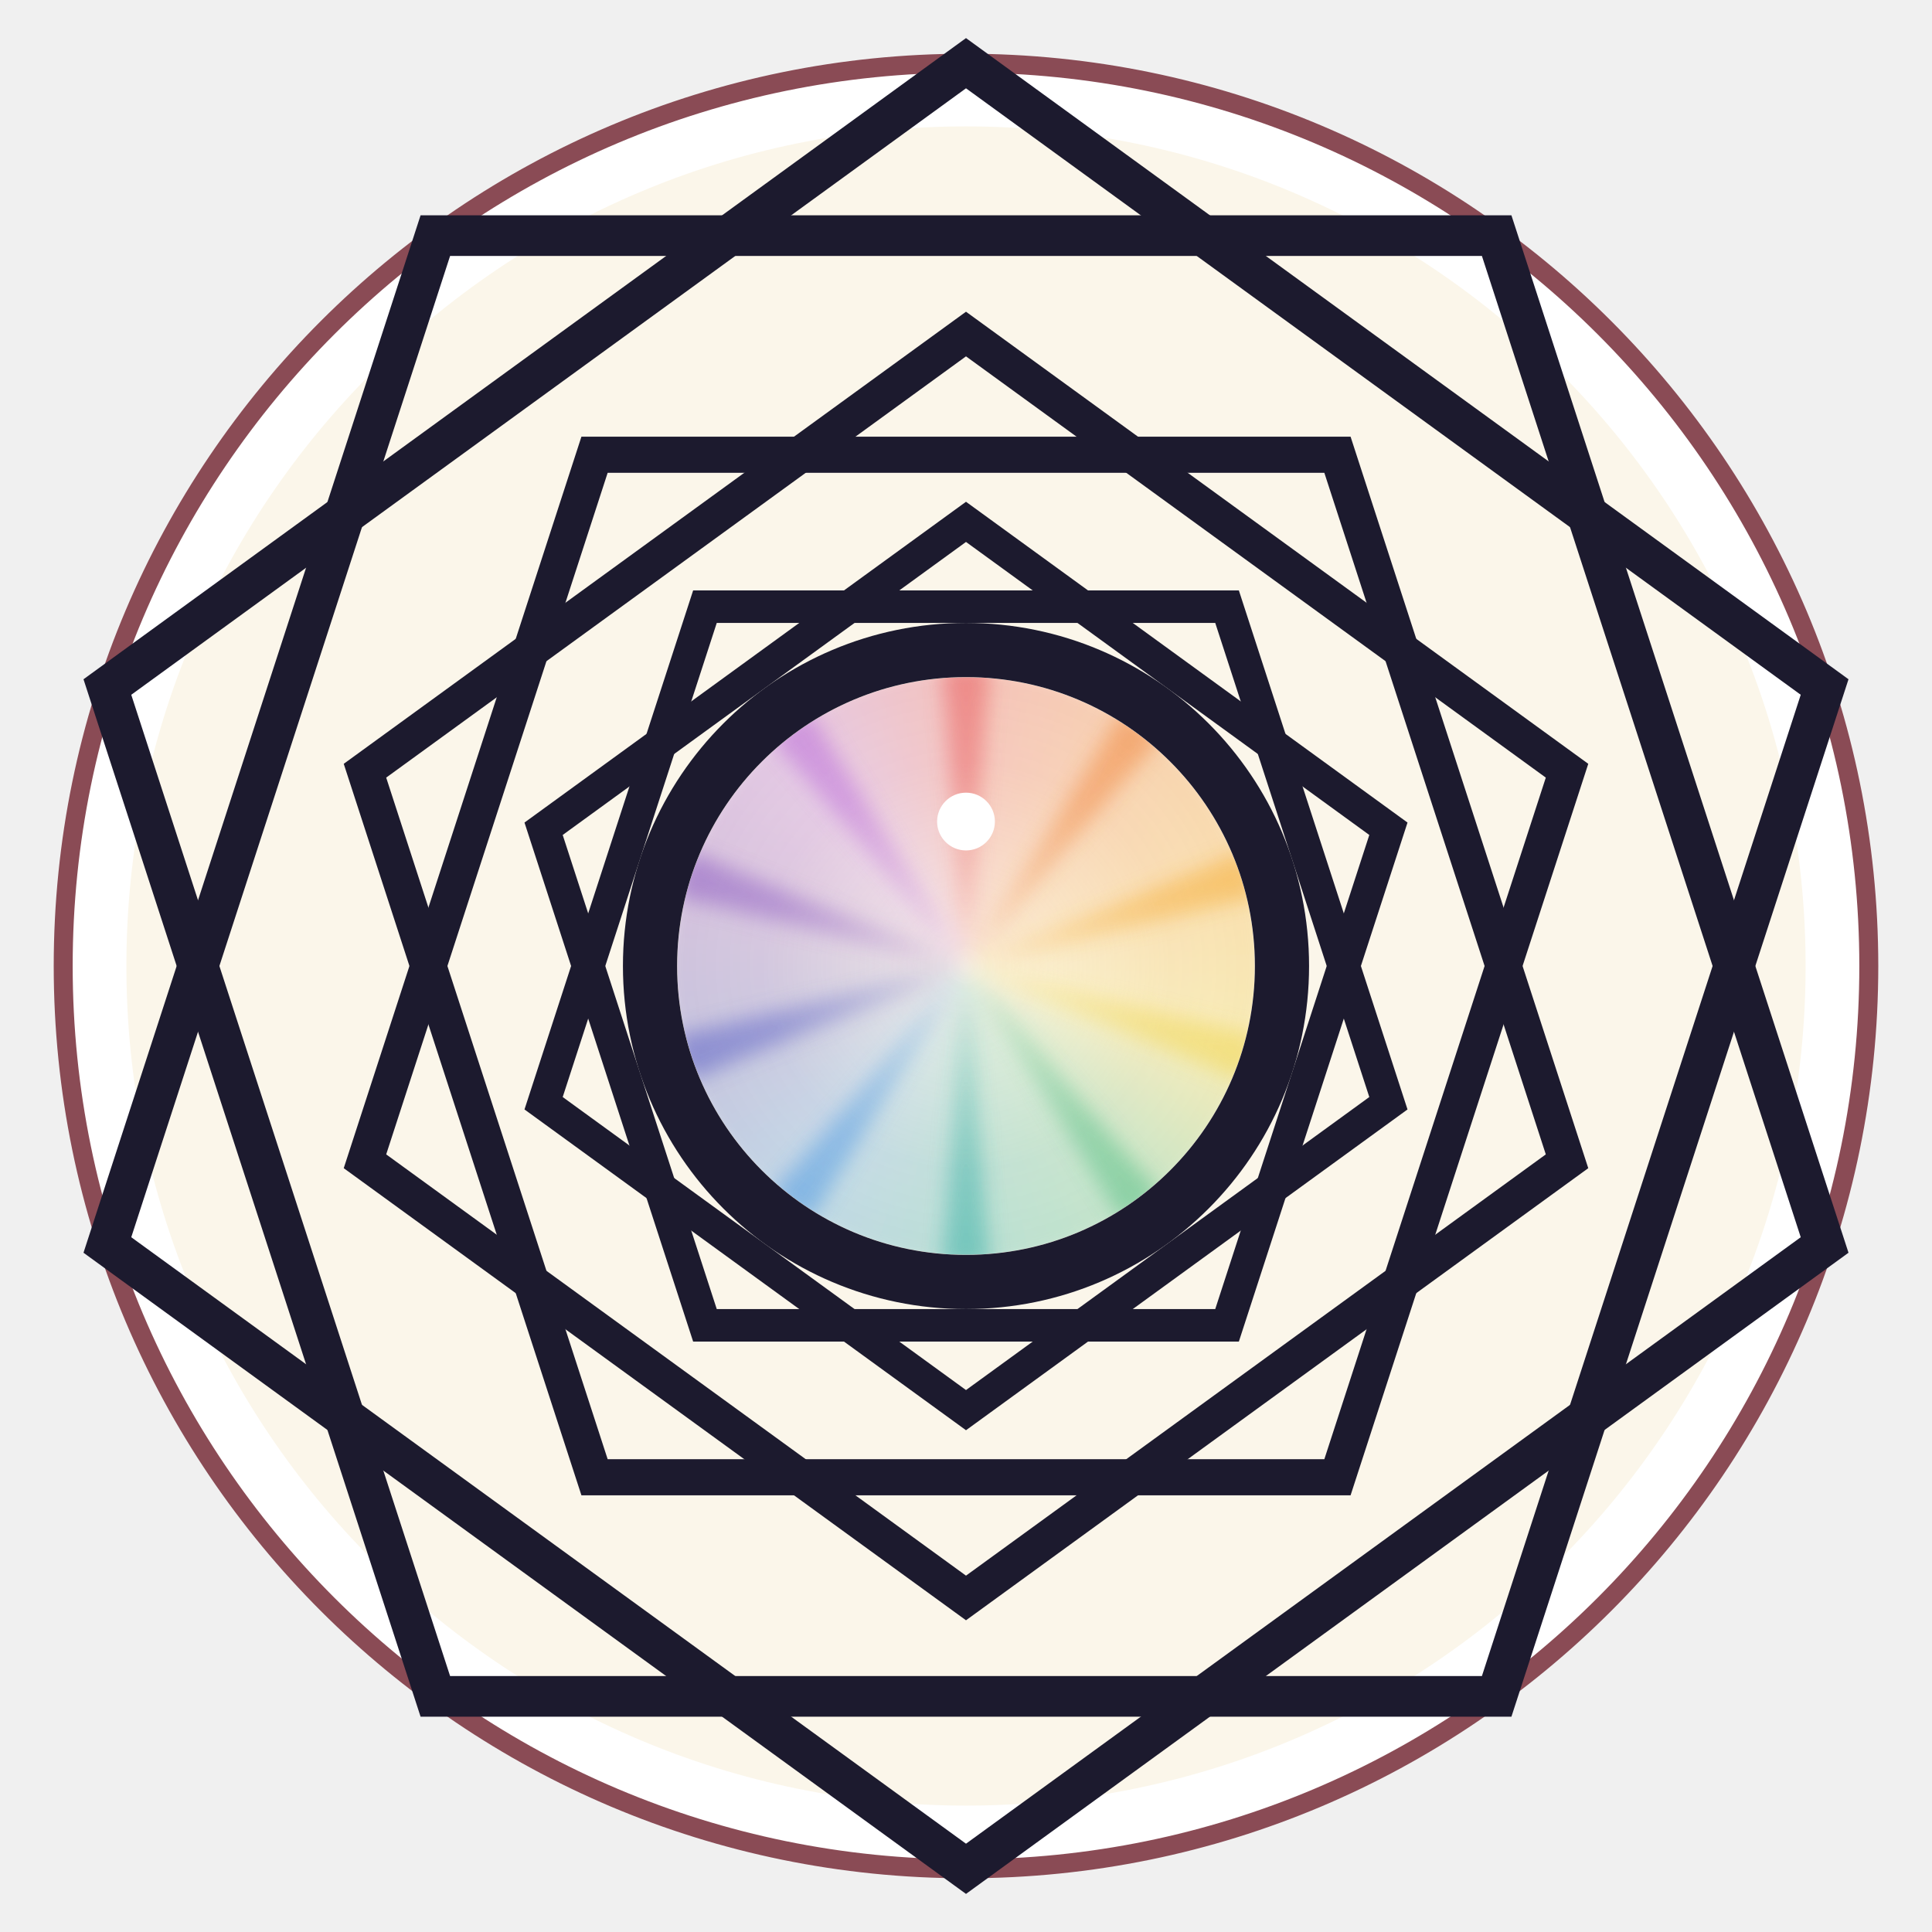
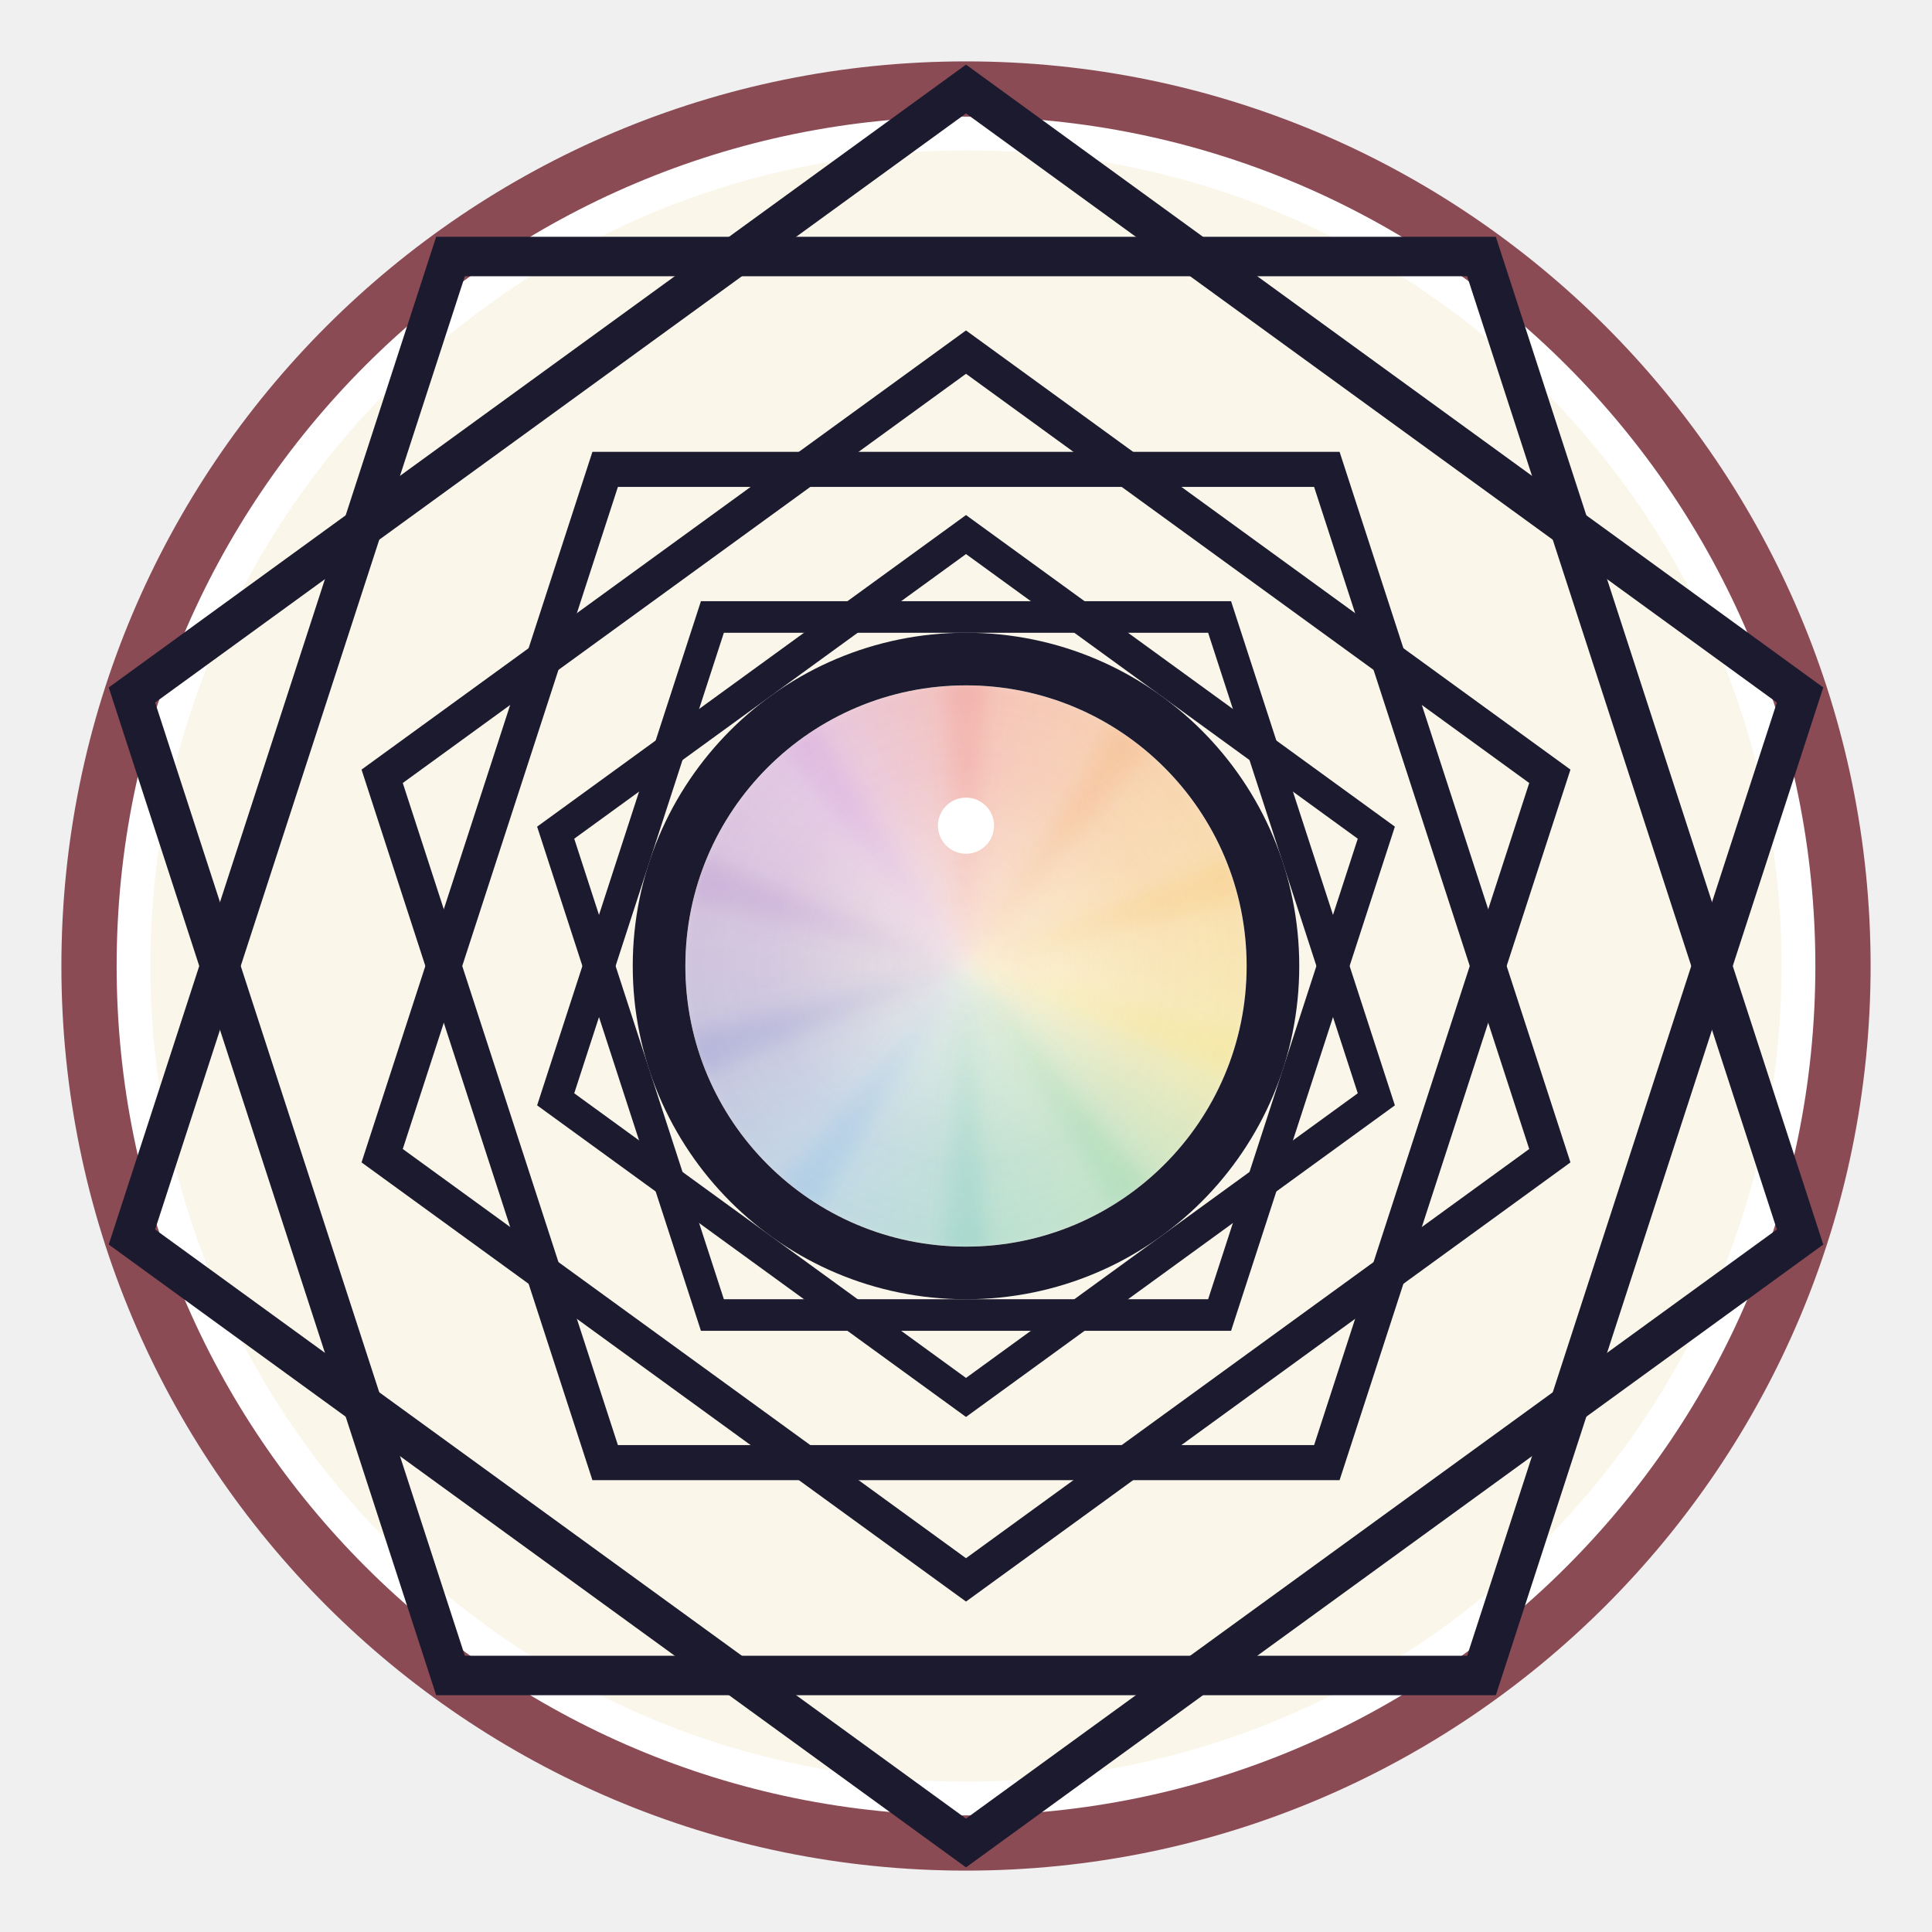
- <svg xmlns="http://www.w3.org/2000/svg" viewBox="-107.00 -107.00 214.00 214.00" role="img" aria-label="Sisters of Sonder">
+ <svg xmlns="http://www.w3.org/2000/svg" viewBox="-110.15 -110.15 220.30 220.30" role="img" aria-label="Sisters of Sonder">
  <defs>
    <clipPath id="drop">
      <circle r="32.000" />
    </clipPath>
    <filter id="soft" x="-20%" y="-20%" width="140%" height="140%">
      <feGaussianBlur stdDeviation="1.120" />
    </filter>
    <radialGradient id="streak-ramp" gradientUnits="userSpaceOnUse" cx="0" cy="0" r="32.000">
      <stop offset="0" stop-color="#fff" stop-opacity=".35" />
      <stop offset=".7" stop-color="#fff" stop-opacity=".9" />
      <stop offset="1" stop-color="#fff" />
    </radialGradient>
    <mask id="streak-fade" maskUnits="userSpaceOnUse" x="-32.000" y="-32.000" width="64.000" height="64.000">
      <circle r="32.000" fill="url(#streak-ramp)" />
    </mask>
  </defs>
  <circle r="96.500" fill="#fbf6ea" />
  <circle r="96.500" fill="none" stroke="#ffffff" stroke-width="7.000" />
-   <circle r="100.000" fill="none" stroke="#8a4b55" stroke-width="2.100" />
+   <circle r="100.000" fill="none" stroke="#8a4b55" stroke-width="6.300" />
  <polygon points="0.000,-100.000 95.106,-30.902 58.779,80.902 -58.779,80.902 -95.106,-30.902" fill="none" stroke="#1c1a2e" stroke-width="4.500" stroke-linejoin="miter" />
  <polygon points="58.779,-80.902 95.106,30.902 0.000,100.000 -95.106,30.902 -58.779,-80.902" fill="none" stroke="#1c1a2e" stroke-width="4.500" stroke-linejoin="miter" />
  <polygon points="0.000,-70.000 66.574,-21.631 41.145,56.631 -41.145,56.631 -66.574,-21.631" fill="none" stroke="#1c1a2e" stroke-width="4.000" stroke-linejoin="miter" />
  <polygon points="41.145,-56.631 66.574,21.631 0.000,70.000 -66.574,21.631 -41.145,-56.631" fill="none" stroke="#1c1a2e" stroke-width="4.000" stroke-linejoin="miter" />
  <polygon points="0.000,-49.196 46.788,-15.202 28.916,39.800 -28.916,39.800 -46.788,-15.202" fill="none" stroke="#1c1a2e" stroke-width="3.600" stroke-linejoin="miter" />
  <polygon points="28.916,-39.800 46.788,15.202 0.000,49.196 -46.788,15.202 -28.916,-39.800" fill="none" stroke="#1c1a2e" stroke-width="3.600" stroke-linejoin="miter" />
  <circle r="32.000" fill="url(#water)" />
  <g clip-path="url(#drop)" mask="url(#streak-fade)" filter="url(#soft)" opacity="0.3">
    <path d="M0,0 L-0.176,-33.600 L1.348,-33.573 Z" fill="#e5494c" />
    <path d="M0,0 L0.997,-33.585 L2.519,-33.505 Z" fill="#e64c4a" />
    <path d="M0,0 L2.168,-33.530 L3.687,-33.397 Z" fill="#e74f48" />
    <path d="M0,0 L3.337,-33.434 L4.850,-33.248 Z" fill="#e75246" />
    <path d="M0,0 L4.502,-33.297 L6.008,-33.059 Z" fill="#e85444" />
    <path d="M0,0 L5.661,-33.120 L7.158,-32.829 Z" fill="#e85742" />
    <path d="M0,0 L6.814,-32.902 L8.299,-32.559 Z" fill="#e95a40" />
    <path d="M0,0 L7.958,-32.644 L9.430,-32.249 Z" fill="#ea5d3e" />
    <path d="M0,0 L9.092,-32.346 L10.550,-31.901 Z" fill="#ea603c" />
    <path d="M0,0 L10.216,-32.009 L11.657,-31.513 Z" fill="#eb623b" />
    <path d="M0,0 L11.326,-31.633 L12.750,-31.087 Z" fill="#eb6539" />
    <path d="M0,0 L12.423,-31.219 L13.827,-30.623 Z" fill="#ec6837" />
    <path d="M0,0 L13.505,-30.766 L14.887,-30.122 Z" fill="#ed6b35" />
    <path d="M0,0 L14.571,-30.276 L15.929,-29.584 Z" fill="#ed6e33" />
    <path d="M0,0 L15.619,-29.749 L16.952,-29.010 Z" fill="#ee7031" />
    <path d="M0,0 L16.647,-29.186 L17.954,-28.401 Z" fill="#ee732f" />
    <path d="M0,0 L17.656,-28.587 L18.934,-27.757 Z" fill="#ef762d" />
    <path d="M0,0 L18.643,-27.954 L19.892,-27.079 Z" fill="#f0792b" />
    <path d="M0,0 L19.607,-27.286 L20.825,-26.368 Z" fill="#f07b2a" />
    <path d="M0,0 L20.547,-26.585 L21.732,-25.626 Z" fill="#f07e2a" />
    <path d="M0,0 L21.463,-25.852 L22.613,-24.852 Z" fill="#f18029" />
    <path d="M0,0 L22.352,-25.087 L23.467,-24.047 Z" fill="#f18229" />
    <path d="M0,0 L23.214,-24.292 L24.292,-23.214 Z" fill="#f18528" />
    <path d="M0,0 L24.047,-23.467 L25.087,-22.352 Z" fill="#f28728" />
    <path d="M0,0 L24.852,-22.613 L25.852,-21.463 Z" fill="#f28a28" />
    <path d="M0,0 L25.626,-21.732 L26.585,-20.547 Z" fill="#f28c28" />
    <path d="M0,0 L26.368,-20.825 L27.286,-19.607 Z" fill="#f28e27" />
    <path d="M0,0 L27.079,-19.892 L27.954,-18.643 Z" fill="#f39127" />
    <path d="M0,0 L27.757,-18.934 L28.587,-17.656 Z" fill="#f39326" />
    <path d="M0,0 L28.401,-17.954 L29.186,-16.647 Z" fill="#f39526" />
    <path d="M0,0 L29.010,-16.952 L29.749,-15.619 Z" fill="#f39826" />
    <path d="M0,0 L29.584,-15.929 L30.276,-14.571 Z" fill="#f49a26" />
    <path d="M0,0 L30.122,-14.887 L30.766,-13.505 Z" fill="#f49d25" />
    <path d="M0,0 L30.623,-13.827 L31.219,-12.423 Z" fill="#f49f25" />
    <path d="M0,0 L31.087,-12.750 L31.633,-11.326 Z" fill="#f5a124" />
    <path d="M0,0 L31.513,-11.657 L32.009,-10.216 Z" fill="#f5a424" />
    <path d="M0,0 L31.901,-10.550 L32.346,-9.092 Z" fill="#f5a625" />
    <path d="M0,0 L32.249,-9.430 L32.644,-7.958 Z" fill="#f4a926" />
    <path d="M0,0 L32.559,-8.299 L32.902,-6.814 Z" fill="#f4ab28" />
    <path d="M0,0 L32.829,-7.158 L33.120,-5.661 Z" fill="#f4ae29" />
    <path d="M0,0 L33.059,-6.008 L33.297,-4.502 Z" fill="#f4b02b" />
    <path d="M0,0 L33.248,-4.850 L33.434,-3.337 Z" fill="#f3b32c" />
    <path d="M0,0 L33.397,-3.687 L33.530,-2.168 Z" fill="#f3b52e" />
    <path d="M0,0 L33.505,-2.519 L33.585,-0.997 Z" fill="#f2b82f" />
    <path d="M0,0 L33.573,-1.348 L33.600,0.176 Z" fill="#f2ba31" />
    <path d="M0,0 L33.600,-0.176 L33.573,1.348 Z" fill="#f2bd32" />
    <path d="M0,0 L33.585,0.997 L33.505,2.519 Z" fill="#f2bf34" />
    <path d="M0,0 L33.530,2.168 L33.397,3.687 Z" fill="#f1c235" />
    <path d="M0,0 L33.434,3.337 L33.248,4.850 Z" fill="#f1c437" />
    <path d="M0,0 L33.297,4.502 L33.059,6.008 Z" fill="#f0c738" />
    <path d="M0,0 L33.120,5.661 L32.829,7.158 Z" fill="#f0c93a" />
    <path d="M0,0 L32.902,6.814 L32.559,8.299 Z" fill="#f0cc3b" />
    <path d="M0,0 L32.644,7.958 L32.249,9.430 Z" fill="#f0ce3d" />
    <path d="M0,0 L32.346,9.092 L31.901,10.550 Z" fill="#efd13e" />
    <path d="M0,0 L32.009,10.216 L31.513,11.657 Z" fill="#ead141" />
    <path d="M0,0 L31.633,11.326 L31.087,12.750 Z" fill="#e1d044" />
    <path d="M0,0 L31.219,12.423 L30.623,13.827 Z" fill="#d8cf47" />
    <path d="M0,0 L30.766,13.505 L30.122,14.887 Z" fill="#cecd4a" />
    <path d="M0,0 L30.276,14.571 L29.584,15.929 Z" fill="#c5cc4e" />
    <path d="M0,0 L29.749,15.619 L29.010,16.952 Z" fill="#bbca51" />
    <path d="M0,0 L29.186,16.647 L28.401,17.954 Z" fill="#b2c954" />
    <path d="M0,0 L28.587,17.656 L27.757,18.934 Z" fill="#a9c858" />
    <path d="M0,0 L27.954,18.643 L27.079,19.892 Z" fill="#9fc65b" />
    <path d="M0,0 L27.286,19.607 L26.368,20.825 Z" fill="#96c55e" />
    <path d="M0,0 L26.585,20.547 L25.626,21.732 Z" fill="#8cc361" />
    <path d="M0,0 L25.852,21.463 L24.852,22.613 Z" fill="#83c265" />
    <path d="M0,0 L25.087,22.352 L24.047,23.467 Z" fill="#7ac168" />
    <path d="M0,0 L24.292,23.214 L23.214,24.292 Z" fill="#70bf6b" />
    <path d="M0,0 L23.467,24.047 L22.352,25.087 Z" fill="#67be6f" />
    <path d="M0,0 L22.613,24.852 L21.463,25.852 Z" fill="#5dbc72" />
    <path d="M0,0 L21.732,25.626 L20.547,26.585 Z" fill="#54bb75" />
    <path d="M0,0 L20.825,26.368 L19.607,27.286 Z" fill="#4bba78" />
    <path d="M0,0 L19.892,27.079 L18.643,27.954 Z" fill="#45b97b" />
    <path d="M0,0 L18.934,27.757 L17.656,28.587 Z" fill="#43b87d" />
    <path d="M0,0 L17.954,28.401 L16.647,29.186 Z" fill="#41b77f" />
    <path d="M0,0 L16.952,29.010 L15.619,29.749 Z" fill="#3fb681" />
    <path d="M0,0 L15.929,29.584 L14.571,30.276 Z" fill="#3eb584" />
    <path d="M0,0 L14.887,30.122 L13.505,30.766 Z" fill="#3cb486" />
    <path d="M0,0 L13.827,30.623 L12.423,31.219 Z" fill="#3ab388" />
    <path d="M0,0 L12.750,31.087 L11.326,31.633 Z" fill="#38b28a" />
    <path d="M0,0 L11.657,31.513 L10.216,32.009 Z" fill="#36b18c" />
    <path d="M0,0 L10.550,31.901 L9.092,32.346 Z" fill="#34b08e" />
    <path d="M0,0 L9.430,32.249 L7.958,32.644 Z" fill="#32af90" />
    <path d="M0,0 L8.299,32.559 L6.814,32.902 Z" fill="#30ae92" />
    <path d="M0,0 L7.158,32.829 L5.661,33.120 Z" fill="#2ead94" />
    <path d="M0,0 L6.008,33.059 L4.502,33.297 Z" fill="#2cac96" />
    <path d="M0,0 L4.850,33.248 L3.337,33.434 Z" fill="#2bab99" />
    <path d="M0,0 L3.687,33.397 L2.168,33.530 Z" fill="#29aa9b" />
    <path d="M0,0 L2.519,33.505 L0.997,33.585 Z" fill="#27a99d" />
    <path d="M0,0 L1.348,33.573 L-0.176,33.600 Z" fill="#25a89f" />
    <path d="M0,0 L0.176,33.600 L-1.348,33.573 Z" fill="#25a7a2" />
    <path d="M0,0 L-0.997,33.585 L-2.519,33.505 Z" fill="#26a6a5" />
    <path d="M0,0 L-2.168,33.530 L-3.687,33.397 Z" fill="#27a5a9" />
    <path d="M0,0 L-3.337,33.434 L-4.850,33.248 Z" fill="#28a3ac" />
    <path d="M0,0 L-4.502,33.297 L-6.008,33.059 Z" fill="#2aa2b0" />
    <path d="M0,0 L-5.661,33.120 L-7.158,32.829 Z" fill="#2ba0b4" />
    <path d="M0,0 L-6.814,32.902 L-8.299,32.559 Z" fill="#2c9fb7" />
    <path d="M0,0 L-7.958,32.644 L-9.430,32.249 Z" fill="#2e9ebb" />
    <path d="M0,0 L-9.092,32.346 L-10.550,31.901 Z" fill="#2f9cbe" />
    <path d="M0,0 L-10.216,32.009 L-11.657,31.513 Z" fill="#309bc2" />
    <path d="M0,0 L-11.326,31.633 L-12.750,31.087 Z" fill="#3199c5" />
    <path d="M0,0 L-12.423,31.219 L-13.827,30.623 Z" fill="#3398c9" />
    <path d="M0,0 L-13.505,30.766 L-14.887,30.122 Z" fill="#3497cc" />
    <path d="M0,0 L-14.571,30.276 L-15.929,29.584 Z" fill="#3595d0" />
    <path d="M0,0 L-15.619,29.749 L-16.952,29.010 Z" fill="#3794d4" />
    <path d="M0,0 L-16.647,29.186 L-17.954,28.401 Z" fill="#3892d7" />
    <path d="M0,0 L-17.656,28.587 L-18.934,27.757 Z" fill="#3991db" />
    <path d="M0,0 L-18.643,27.954 L-19.892,27.079 Z" fill="#3a90de" />
    <path d="M0,0 L-19.607,27.286 L-20.825,26.368 Z" fill="#3b8ddf" />
    <path d="M0,0 L-20.547,26.585 L-21.732,25.626 Z" fill="#3c8ade" />
    <path d="M0,0 L-21.463,25.852 L-22.613,24.852 Z" fill="#3d86dc" />
    <path d="M0,0 L-22.352,25.087 L-23.467,24.047 Z" fill="#3e83da" />
    <path d="M0,0 L-23.214,24.292 L-24.292,23.214 Z" fill="#3f7fd8" />
    <path d="M0,0 L-24.047,23.467 L-25.087,22.352 Z" fill="#407bd7" />
    <path d="M0,0 L-24.852,22.613 L-25.852,21.463 Z" fill="#4078d5" />
    <path d="M0,0 L-25.626,21.732 L-26.585,20.547 Z" fill="#4174d4" />
    <path d="M0,0 L-26.368,20.825 L-27.286,19.607 Z" fill="#4271d2" />
    <path d="M0,0 L-27.079,19.892 L-27.954,18.643 Z" fill="#436dd0" />
    <path d="M0,0 L-27.757,18.934 L-28.587,17.656 Z" fill="#446ace" />
    <path d="M0,0 L-28.401,17.954 L-29.186,16.647 Z" fill="#4566cd" />
    <path d="M0,0 L-29.010,16.952 L-29.749,15.619 Z" fill="#4563cb" />
    <path d="M0,0 L-29.584,15.929 L-30.276,14.571 Z" fill="#465fca" />
    <path d="M0,0 L-30.122,14.887 L-30.766,13.505 Z" fill="#475bc8" />
    <path d="M0,0 L-30.623,13.827 L-31.219,12.423 Z" fill="#4858c6" />
    <path d="M0,0 L-31.087,12.750 L-31.633,11.326 Z" fill="#4954c4" />
    <path d="M0,0 L-31.513,11.657 L-32.009,10.216 Z" fill="#4a51c3" />
    <path d="M0,0 L-31.901,10.550 L-32.346,9.092 Z" fill="#4c4fc2" />
    <path d="M0,0 L-32.249,9.430 L-32.644,7.958 Z" fill="#4e4ec2" />
    <path d="M0,0 L-32.559,8.299 L-32.902,6.814 Z" fill="#524ec2" />
    <path d="M0,0 L-32.829,7.158 L-33.120,5.661 Z" fill="#544ec1" />
    <path d="M0,0 L-33.059,6.008 L-33.297,4.502 Z" fill="#584dc1" />
    <path d="M0,0 L-33.248,4.850 L-33.434,3.337 Z" fill="#5a4dc1" />
    <path d="M0,0 L-33.397,3.687 L-33.530,2.168 Z" fill="#5e4cc1" />
    <path d="M0,0 L-33.505,2.519 L-33.585,0.997 Z" fill="#604cc1" />
    <path d="M0,0 L-33.573,1.348 L-33.600,-0.176 Z" fill="#644cc1" />
    <path d="M0,0 L-33.600,0.176 L-33.573,-1.348 Z" fill="#664bc0" />
    <path d="M0,0 L-33.585,-0.997 L-33.505,-2.519 Z" fill="#6a4bc0" />
    <path d="M0,0 L-33.530,-2.168 L-33.397,-3.687 Z" fill="#6c4bc0" />
    <path d="M0,0 L-33.434,-3.337 L-33.248,-4.850 Z" fill="#704ac0" />
    <path d="M0,0 L-33.297,-4.502 L-33.059,-6.008 Z" fill="#724ac0" />
    <path d="M0,0 L-33.120,-5.661 L-32.829,-7.158 Z" fill="#7649c0" />
    <path d="M0,0 L-32.902,-6.814 L-32.559,-8.299 Z" fill="#7849bf" />
    <path d="M0,0 L-32.644,-7.958 L-32.249,-9.430 Z" fill="#7c49bf" />
    <path d="M0,0 L-32.346,-9.092 L-31.901,-10.550 Z" fill="#7e48bf" />
    <path d="M0,0 L-32.009,-10.216 L-31.513,-11.657 Z" fill="#8148c0" />
    <path d="M0,0 L-31.633,-11.326 L-31.087,-12.750 Z" fill="#844ac1" />
    <path d="M0,0 L-31.219,-12.423 L-30.623,-13.827 Z" fill="#874ac2" />
    <path d="M0,0 L-30.766,-13.505 L-30.122,-14.887 Z" fill="#8a4cc3" />
    <path d="M0,0 L-30.276,-14.571 L-29.584,-15.929 Z" fill="#8d4cc5" />
    <path d="M0,0 L-29.749,-15.619 L-29.010,-16.952 Z" fill="#904ec6" />
    <path d="M0,0 L-29.186,-16.647 L-28.401,-17.954 Z" fill="#924ec7" />
    <path d="M0,0 L-28.587,-17.656 L-27.757,-18.934 Z" fill="#9550c9" />
    <path d="M0,0 L-27.954,-18.643 L-27.079,-19.892 Z" fill="#9850ca" />
    <path d="M0,0 L-27.286,-19.607 L-26.368,-20.825 Z" fill="#9b52cb" />
    <path d="M0,0 L-26.585,-20.547 L-25.626,-21.732 Z" fill="#9e52cc" />
    <path d="M0,0 L-25.852,-21.463 L-24.852,-22.613 Z" fill="#a154ce" />
    <path d="M0,0 L-25.087,-22.352 L-24.047,-23.467 Z" fill="#a354cf" />
    <path d="M0,0 L-24.292,-23.214 L-23.214,-24.292 Z" fill="#a656d0" />
    <path d="M0,0 L-23.467,-24.047 L-22.352,-25.087 Z" fill="#a956d2" />
    <path d="M0,0 L-22.613,-24.852 L-21.463,-25.852 Z" fill="#ac58d3" />
    <path d="M0,0 L-21.732,-25.626 L-20.547,-26.585 Z" fill="#af58d4" />
    <path d="M0,0 L-20.825,-26.368 L-19.607,-27.286 Z" fill="#b25ad5" />
    <path d="M0,0 L-19.892,-27.079 L-18.643,-27.954 Z" fill="#b45ad2" />
    <path d="M0,0 L-18.934,-27.757 L-17.656,-28.587 Z" fill="#b758cb" />
    <path d="M0,0 L-17.954,-28.401 L-16.647,-29.186 Z" fill="#ba58c3" />
    <path d="M0,0 L-16.952,-29.010 L-15.619,-29.749 Z" fill="#bd56bb" />
    <path d="M0,0 L-15.929,-29.584 L-14.571,-30.276 Z" fill="#c056b4" />
    <path d="M0,0 L-14.887,-30.122 L-13.505,-30.766 Z" fill="#c254ac" />
    <path d="M0,0 L-13.827,-30.623 L-12.423,-31.219 Z" fill="#c554a5" />
    <path d="M0,0 L-12.750,-31.087 L-11.326,-31.633 Z" fill="#c8529d" />
    <path d="M0,0 L-11.657,-31.513 L-10.216,-32.009 Z" fill="#cb5295" />
    <path d="M0,0 L-10.550,-31.901 L-9.092,-32.346 Z" fill="#cd508e" />
    <path d="M0,0 L-9.430,-32.249 L-7.958,-32.644 Z" fill="#d05086" />
    <path d="M0,0 L-8.299,-32.559 L-6.814,-32.902 Z" fill="#d34e7e" />
    <path d="M0,0 L-7.158,-32.829 L-5.661,-33.120 Z" fill="#d64e77" />
    <path d="M0,0 L-6.008,-33.059 L-4.502,-33.297 Z" fill="#d84c6f" />
    <path d="M0,0 L-4.850,-33.248 L-3.337,-33.434 Z" fill="#db4c68" />
    <path d="M0,0 L-3.687,-33.397 L-2.168,-33.530 Z" fill="#de4a60" />
    <path d="M0,0 L-2.519,-33.505 L-0.997,-33.585 Z" fill="#e14a58" />
    <path d="M0,0 L-1.348,-33.573 L0.176,-33.600 Z" fill="#e44851" />
  </g>
-   <g clip-path="url(#drop)" mask="url(#streak-fade)" filter="url(#soft)" opacity="0.45">
+   <g clip-path="url(#drop)" mask="url(#streak-fade)" filter="url(#soft)" opacity="0.12">
    <path d="M0,0 L-2.636,-33.496 L2.636,-33.496 Z" fill="#e5484d" />
    <path d="M0,0 L17.556,-28.649 L21.821,-25.550 Z" fill="#f07a2a" />
    <path d="M0,0 L31.042,-12.858 L32.672,-7.844 Z" fill="#f5a524" />
    <path d="M0,0 L32.672,7.844 L31.042,12.858 Z" fill="#efd23f" />
    <path d="M0,0 L21.821,25.550 L17.556,28.649 Z" fill="#46b97a" />
    <path d="M0,0 L2.636,33.496 L-2.636,33.496 Z" fill="#24a8a0" />
    <path d="M0,0 L-17.556,28.649 L-21.821,25.550 Z" fill="#3b8fe0" />
    <path d="M0,0 L-31.042,12.858 L-32.672,7.844 Z" fill="#4a4fc2" />
    <path d="M0,0 L-32.672,-7.844 L-31.042,-12.858 Z" fill="#8048bf" />
    <path d="M0,0 L-21.821,-25.550 L-17.556,-28.649 Z" fill="#b35ad6" />
  </g>
  <circle r="35.000" fill="none" stroke="#1c1a2e" stroke-width="6.000" />
  <circle cx="0.000" cy="-16.000" r="3.200" fill="#ffffff" />
</svg>
